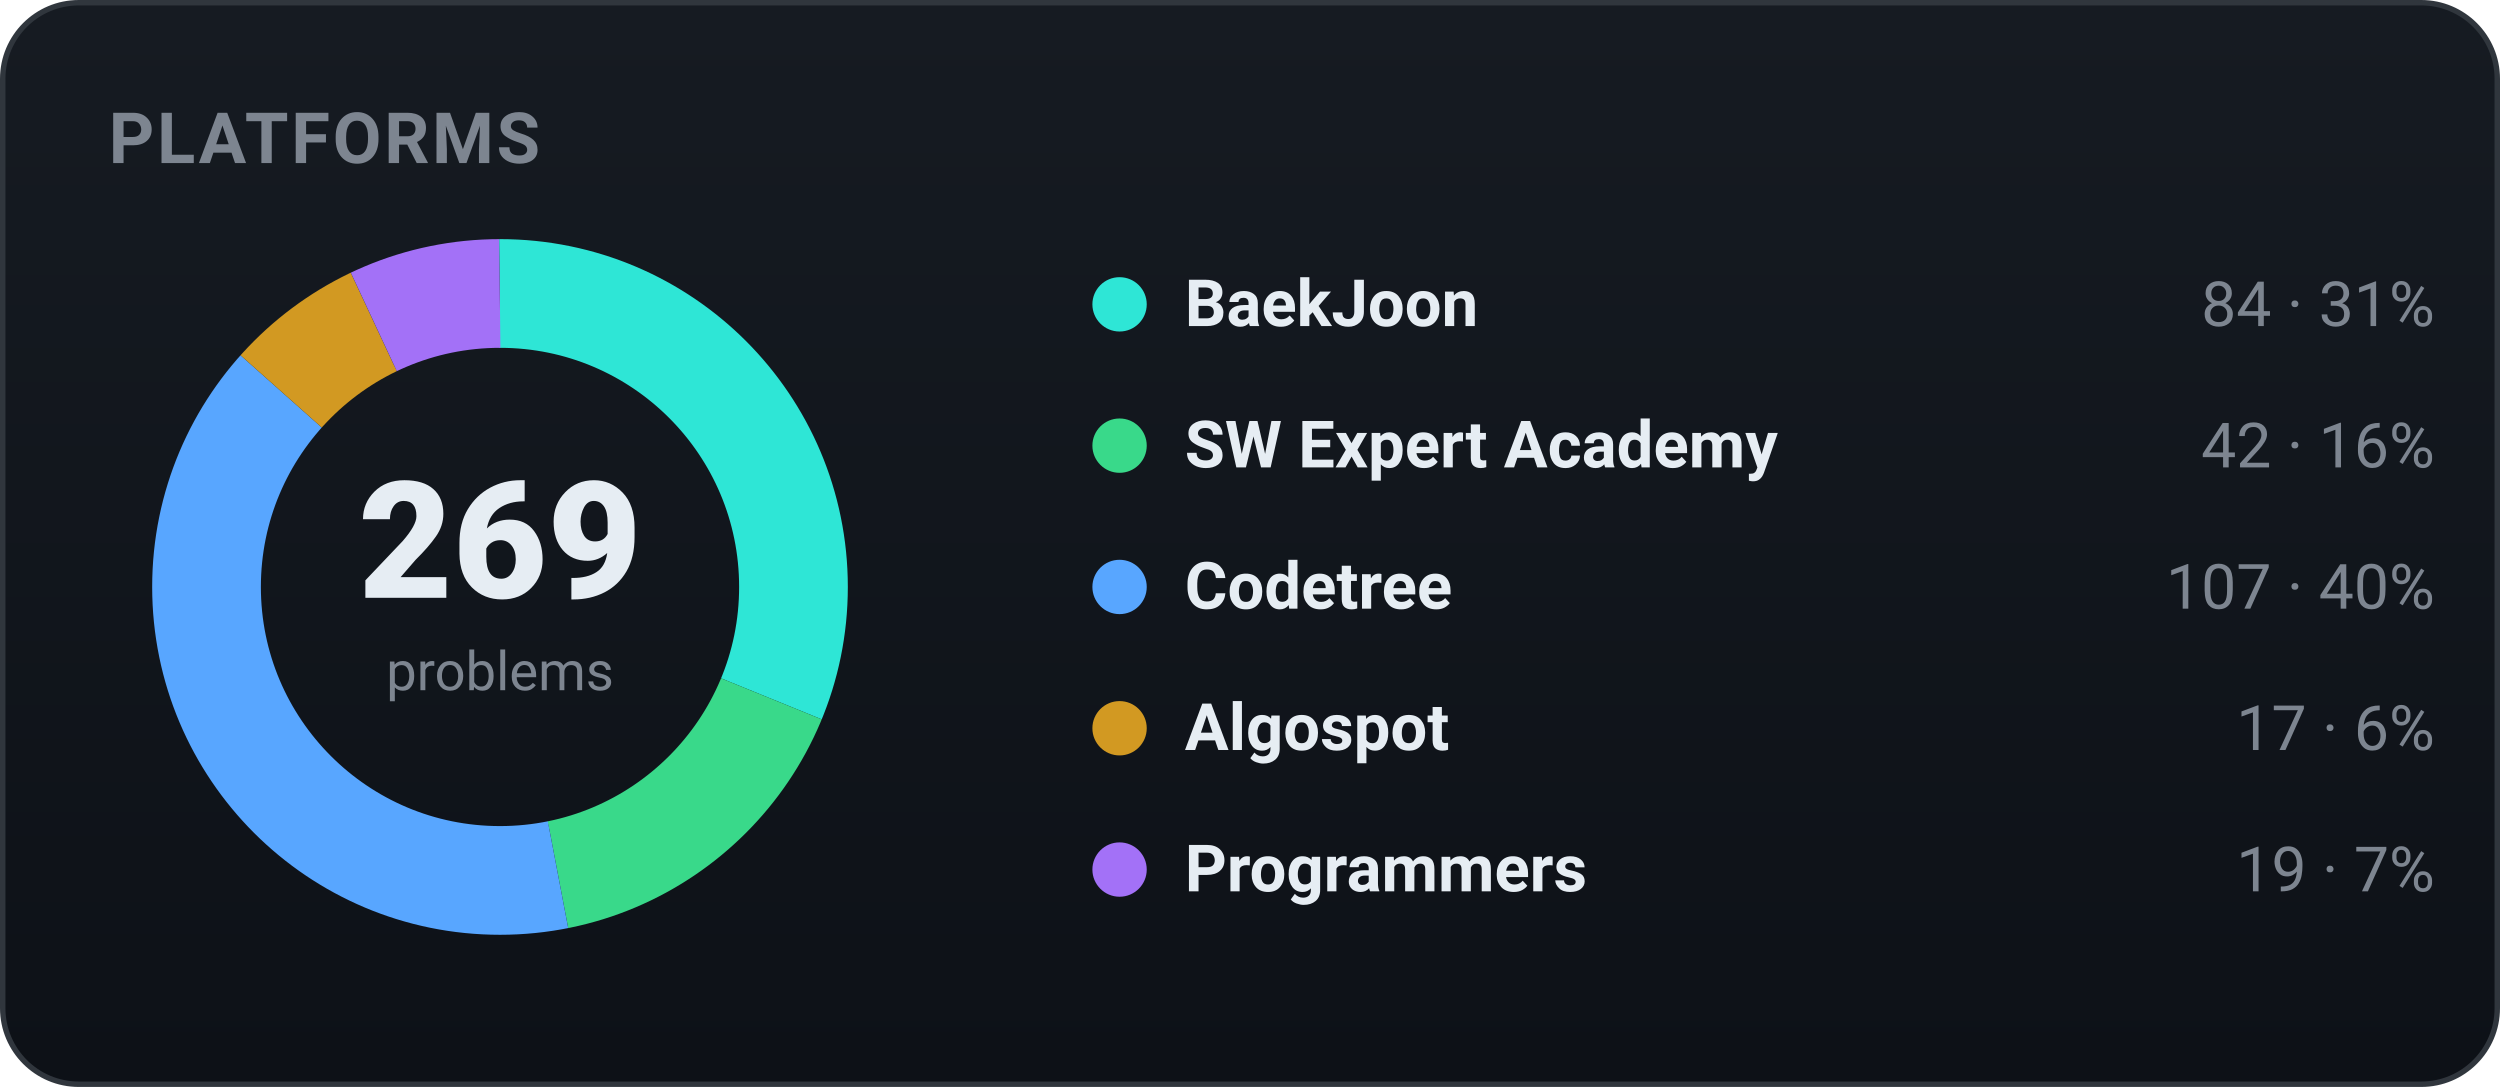
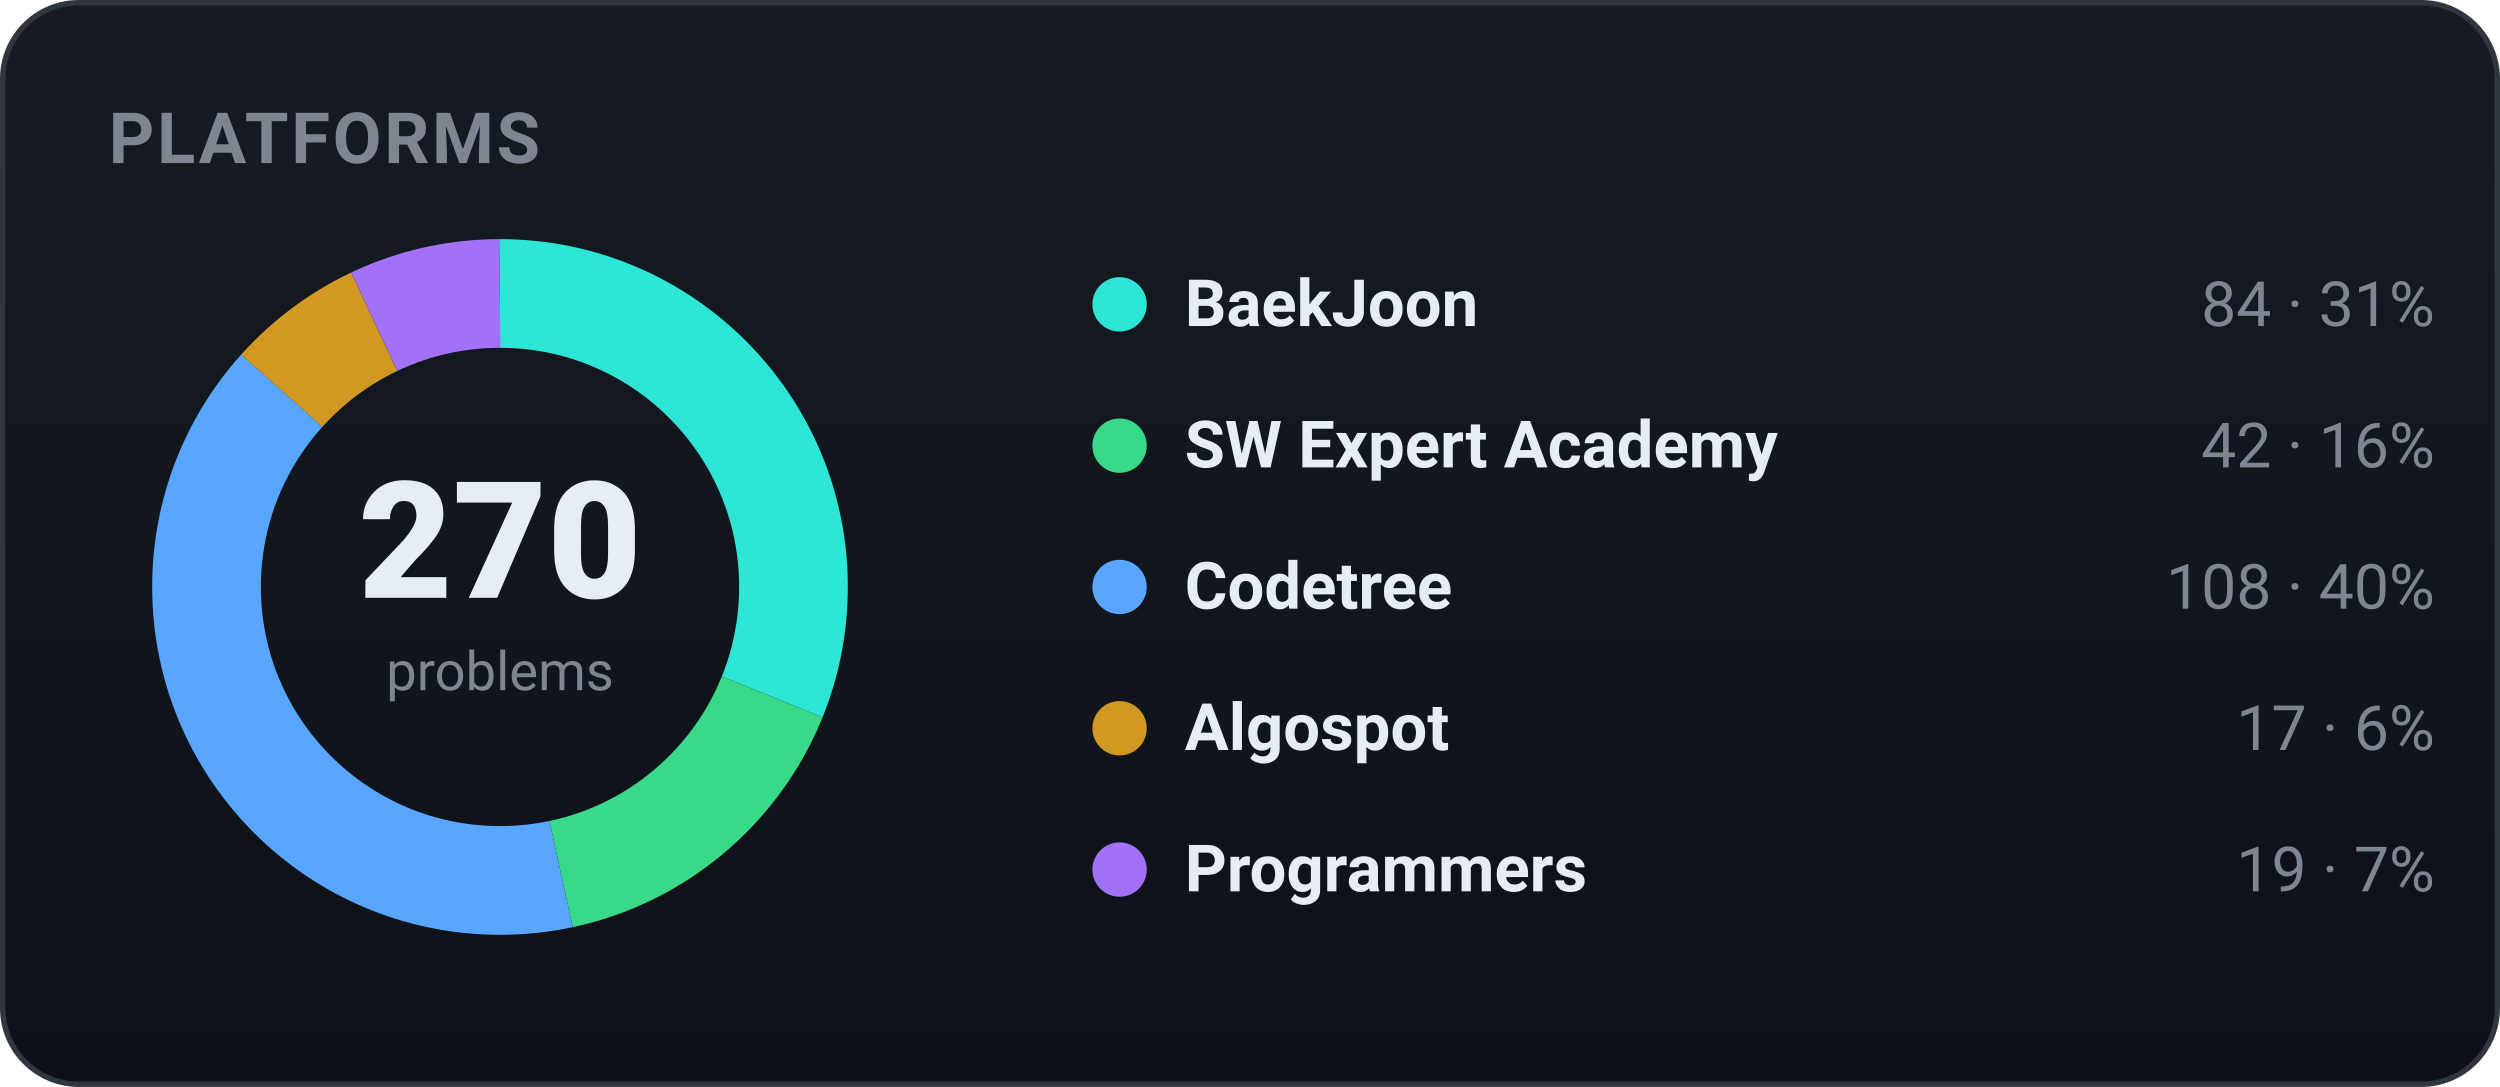
<svg xmlns="http://www.w3.org/2000/svg" width="460" height="200" viewBox="0 0 460 200" role="img" font-family="-apple-system,BlinkMacSystemFont,'Segoe UI',Roboto,'Apple SD Gothic Neo','Malgun Gothic',sans-serif">
  <defs>
    <linearGradient id="bgg" x1="0" y1="0" x2="0" y2="1">
      <stop offset="0" stop-color="#161b22" />
      <stop offset="1" stop-color="#0d1117" />
    </linearGradient>
  </defs>
  <rect x="0.5" y="0.5" width="459" height="199" rx="14" fill="url(#bgg)" stroke="#30363d" />
  <text x="20" y="30" font-family="-apple-system,BlinkMacSystemFont,'Segoe UI',Roboto,'Apple SD Gothic Neo','Malgun Gothic',sans-serif" font-size="13" font-weight="700" fill="#7d8590" letter-spacing="0.5">PLATFORMS</text>
-   <circle cx="92" cy="108" r="54" fill="none" stroke="#2ee6d6" stroke-width="20" stroke-dasharray="105.95 233.34" stroke-dashoffset="-0.00" transform="rotate(-90 92 108)" />
-   <circle cx="92" cy="108" r="54" fill="none" stroke="#39d98a" stroke-width="20" stroke-dasharray="52.97 286.32" stroke-dashoffset="-105.95" transform="rotate(-90 92 108)" />
-   <circle cx="92" cy="108" r="54" fill="none" stroke="#58a6ff" stroke-width="20" stroke-dasharray="134.96 204.33" stroke-dashoffset="-158.92" transform="rotate(-90 92 108)" />
-   <circle cx="92" cy="108" r="54" fill="none" stroke="#d29922" stroke-width="20" stroke-dasharray="21.44 317.85" stroke-dashoffset="-293.88" transform="rotate(-90 92 108)" />
-   <circle cx="92" cy="108" r="54" fill="none" stroke="#a371f7" stroke-width="20" stroke-dasharray="23.96 315.33" stroke-dashoffset="-315.33" transform="rotate(-90 92 108)" />
-   <text x="92" y="110" text-anchor="middle" font-size="30" font-weight="800" fill="#e6edf3">269</text>
+   <circle cx="92" cy="108" r="54" fill="none" stroke="#2ee6d6" stroke-width="20" stroke-dasharray="105.56 233.73" stroke-dashoffset="-0.00" transform="rotate(-90 92 108)" />
+   <circle cx="92" cy="108" r="54" fill="none" stroke="#39d98a" stroke-width="20" stroke-dasharray="52.78 286.51" stroke-dashoffset="-105.56" transform="rotate(-90 92 108)" />
+   <circle cx="92" cy="108" r="54" fill="none" stroke="#58a6ff" stroke-width="20" stroke-dasharray="135.72 203.58" stroke-dashoffset="-158.34" transform="rotate(-90 92 108)" />
+   <circle cx="92" cy="108" r="54" fill="none" stroke="#d29922" stroke-width="20" stroke-dasharray="21.36 317.93" stroke-dashoffset="-294.05" transform="rotate(-90 92 108)" />
+   <circle cx="92" cy="108" r="54" fill="none" stroke="#a371f7" stroke-width="20" stroke-dasharray="23.88 315.42" stroke-dashoffset="-315.42" transform="rotate(-90 92 108)" />
+   <text x="92" y="110" text-anchor="middle" font-size="30" font-weight="800" fill="#e6edf3">270</text>
  <text x="92" y="127" text-anchor="middle" font-size="10" fill="#7d8590">problems</text>
  <circle cx="206" cy="56" r="5" fill="#2ee6d6" />
  <text x="218" y="60" font-size="12" font-weight="600" fill="#e6edf3">BaekJoon</text>
  <text x="448" y="60" text-anchor="end" font-size="11.5" fill="#7d8590">84 · 31%</text>
  <circle cx="206" cy="82" r="5" fill="#39d98a" />
  <text x="218" y="86" font-size="12" font-weight="600" fill="#e6edf3">SW Expert Academy</text>
  <text x="448" y="86" text-anchor="end" font-size="11.5" fill="#7d8590">42 · 16%</text>
  <circle cx="206" cy="108" r="5" fill="#58a6ff" />
  <text x="218" y="112" font-size="12" font-weight="600" fill="#e6edf3">Codetree</text>
-   <text x="448" y="112" text-anchor="end" font-size="11.5" fill="#7d8590">107 · 40%</text>
+   <text x="448" y="112" text-anchor="end" font-size="11.5" fill="#7d8590">108 · 40%</text>
  <circle cx="206" cy="134" r="5" fill="#d29922" />
  <text x="218" y="138" font-size="12" font-weight="600" fill="#e6edf3">Algospot</text>
  <text x="448" y="138" text-anchor="end" font-size="11.5" fill="#7d8590">17 · 6%</text>
  <circle cx="206" cy="160" r="5" fill="#a371f7" />
  <text x="218" y="164" font-size="12" font-weight="600" fill="#e6edf3">Programmers</text>
  <text x="448" y="164" text-anchor="end" font-size="11.5" fill="#7d8590">19 · 7%</text>
</svg>
